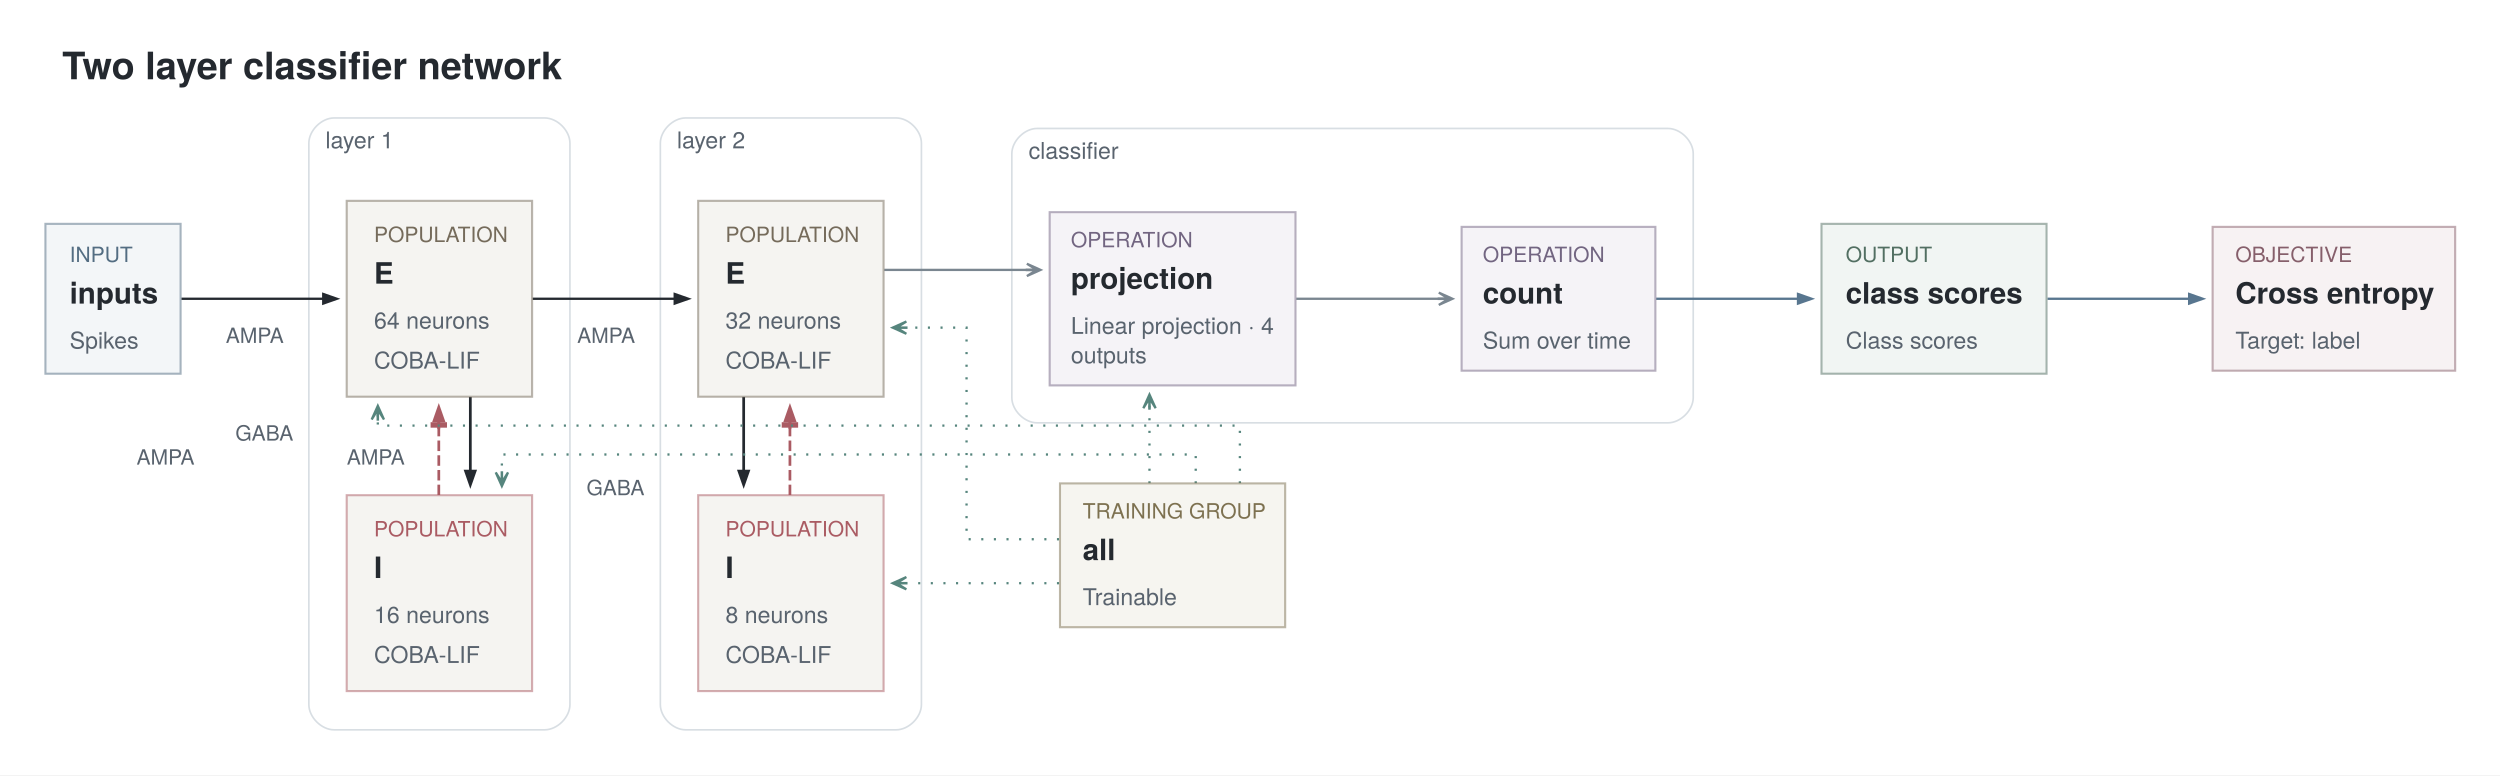
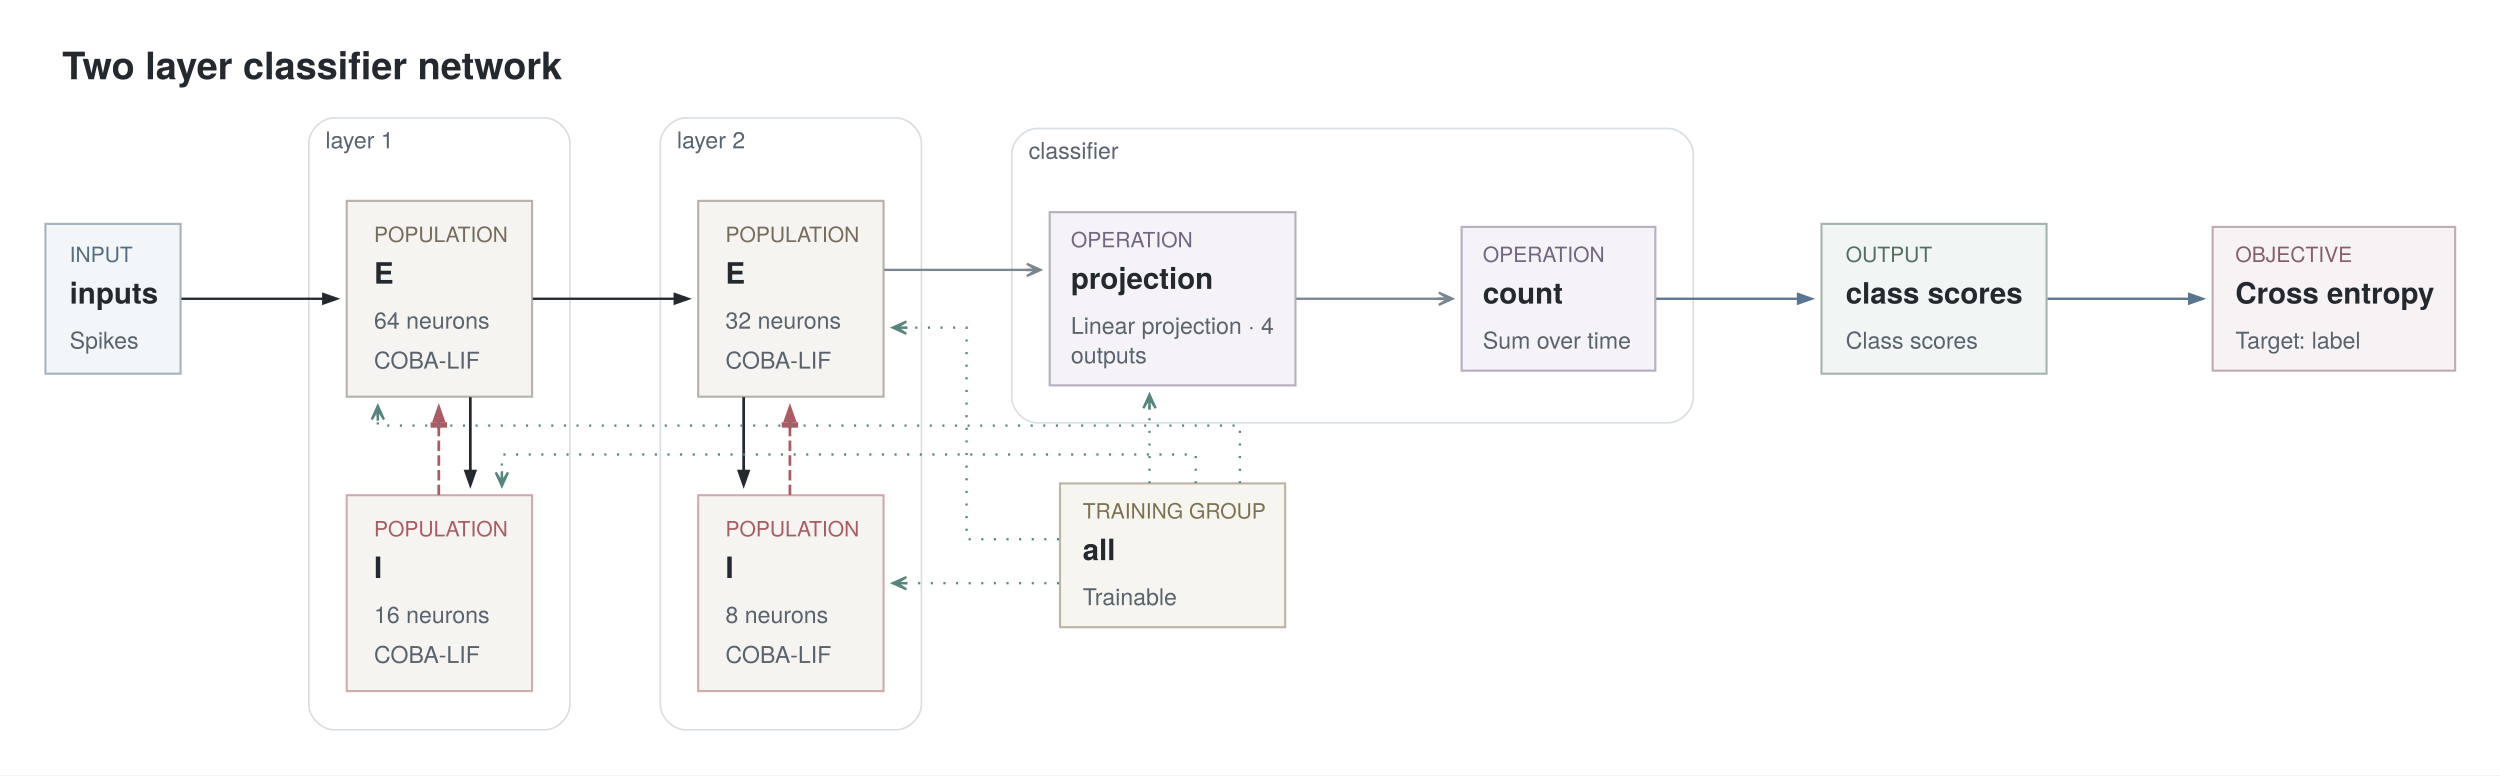
<svg xmlns="http://www.w3.org/2000/svg" width="1189pt" height="369pt" viewBox="0.00 0.00 1189.00 369.00">
  <g id="graph0" class="graph" transform="scale(1 1) rotate(0) translate(21.6 347.1)">
    <polygon fill="#ffffff" stroke="none" points="-21.6,21.6 -21.6,-347.1 1167.68,-347.1 1167.68,21.6 -21.6,21.6" />
    <text xml:space="preserve" text-anchor="start" x="8" y="-309.4" font-family="Helvetica Neue" font-weight="bold" font-size="18.00" fill="#24292f">Two layer classifier network</text>
    <g id="clust3" class="cluster">
      <path fill="#ffffff" stroke="#d8dee3" stroke-width="0.8" d="M471.63,-146C471.63,-146 771.7,-146 771.7,-146 777.7,-146 783.7,-152 783.7,-158 783.7,-158 783.7,-274 783.7,-274 783.7,-280 777.7,-286 771.7,-286 771.7,-286 471.63,-286 471.63,-286 465.63,-286 459.63,-280 459.63,-274 459.63,-274 459.63,-158 459.63,-158 459.63,-152 465.63,-146 471.63,-146" />
      <text xml:space="preserve" text-anchor="middle" x="489" y="-271.55" font-family="Helvetica Neue" font-size="11.00" fill="#59636e">classifier</text>
    </g>
    <g id="clust4" class="cluster">
      <path fill="#ffffff" stroke="#d8dee3" stroke-width="0.8" d="M137.29,0C137.29,0 237.46,0 237.46,0 243.46,0 249.46,-6 249.46,-12 249.46,-12 249.46,-279 249.46,-279 249.46,-285 243.46,-291 237.46,-291 237.46,-291 137.29,-291 137.29,-291 131.29,-291 125.29,-285 125.29,-279 125.29,-279 125.29,-12 125.29,-12 125.29,-6 131.29,0 137.29,0" />
      <text xml:space="preserve" text-anchor="middle" x="149.41" y="-276.55" font-family="Helvetica Neue" font-size="11.00" fill="#59636e">layer 1</text>
    </g>
    <g id="clust5" class="cluster">
      <path fill="#ffffff" stroke="#d8dee3" stroke-width="0.8" d="M304.46,0C304.46,0 404.63,0 404.63,0 410.63,0 416.63,-6 416.63,-12 416.63,-12 416.63,-279 416.63,-279 416.63,-285 410.63,-291 404.63,-291 404.63,-291 304.46,-291 304.46,-291 298.46,-291 292.46,-285 292.46,-279 292.46,-279 292.46,-12 292.46,-12 292.46,-6 298.46,0 304.46,0" />
      <text xml:space="preserve" text-anchor="middle" x="316.58" y="-276.55" font-family="Helvetica Neue" font-size="11.00" fill="#59636e">layer 2</text>
    </g>
    <g id="e_n_layer_1_E_to_I" class="edge edge excitatory recurrent">
      <path fill="none" stroke="#24292f" stroke-width="1.3" d="M202.09,-158.42C202.09,-158.42 202.09,-120.05 202.09,-120.05 202.09,-120.05 202.09,-123.08 202.09,-123.08" />
      <polygon fill="#24292f" stroke="#24292f" stroke-width="1.3" points="204.37,-123.05 202.09,-116.55 199.82,-123.05 204.37,-123.05" />
-       <text xml:space="preserve" text-anchor="start" x="143.34" y="-126.14" font-family="Helvetica Neue" font-size="10.00" fill="#59636e">AMPA</text>
    </g>
    <g id="e_n_input_to_layer_2" class="edge edge excitatory feedforward">
      <path fill="none" stroke="#24292f" stroke-width="1.1" d="M231.73,-205C231.73,-205 301.81,-205 301.81,-205 301.81,-205 298.95,-205 298.95,-205" />
      <polygon fill="#24292f" stroke="#24292f" stroke-width="1.1" points="299.29,-207.28 305.79,-205 299.29,-202.73 299.29,-207.28" />
-       <text xml:space="preserve" text-anchor="start" x="252.9" y="-184" font-family="Helvetica Neue" font-size="10.00" fill="#59636e">AMPA</text>
    </g>
    <g id="e_n_layer_1_I_to_E" class="edge edge inhibitory feedback">
      <path fill="none" stroke="#aa5b63" stroke-width="1.3" stroke-dasharray="5,2" d="M187.09,-111.58C187.09,-111.58 187.09,-146.7 187.09,-146.7 187.09,-146.7 187.09,-140.42 187.09,-140.42" />
      <polygon fill="#aa5b63" stroke="#aa5b63" stroke-width="1.3" points="184.82,-146.95 187.09,-153.45 189.37,-146.95 184.82,-146.95" />
      <polygon fill="#aa5b63" stroke="#aa5b63" stroke-width="1.3" points="190.34,-145.65 183.84,-145.65 183.84,-144.35 190.34,-144.35 190.34,-145.65" />
      <polyline fill="none" stroke="#aa5b63" stroke-width="1.3" points="187.09,-146.3 187.09,-143.05" />
-       <text xml:space="preserve" text-anchor="start" x="90.34" y="-137.55" font-family="Helvetica Neue" font-size="10.00" fill="#59636e">GABA</text>
    </g>
    <g id="e_n_layer_2_E_to_I" class="edge edge excitatory recurrent">
      <path fill="none" stroke="#24292f" stroke-width="1.3" d="M332.09,-158.42C332.09,-158.42 332.09,-120.05 332.09,-120.05 332.09,-120.05 332.09,-123.08 332.09,-123.08" />
      <polygon fill="#24292f" stroke="#24292f" stroke-width="1.3" points="334.37,-123.05 332.09,-116.55 329.82,-123.05 334.37,-123.05" />
-       <text xml:space="preserve" text-anchor="start" x="43.34" y="-126.14" font-family="Helvetica Neue" font-size="10.00" fill="#59636e">AMPA</text>
    </g>
    <g id="e_layout_7" class="edge edge signal feedforward">
      <path fill="none" stroke="#7a8690" stroke-width="1.1" d="M398.95,-218.73C398.95,-218.73 469.55,-218.73 469.55,-218.73 469.55,-218.73 466.12,-218.73 466.12,-218.73" />
      <polygon fill="#7a8690" stroke="#7a8690" stroke-width="1.1" points="473.28,-218.73 466.78,-221.66 471.37,-218.78 466.78,-218.78 466.78,-218.73 466.78,-218.68 471.37,-218.68 466.78,-215.81 473.28,-218.73" />
    </g>
    <g id="e_n_layer_2_I_to_E" class="edge edge inhibitory feedback">
      <path fill="none" stroke="#aa5b63" stroke-width="1.3" stroke-dasharray="5,2" d="M354.09,-111.58C354.09,-111.58 354.09,-146.7 354.09,-146.7 354.09,-146.7 354.09,-140.42 354.09,-140.42" />
      <polygon fill="#aa5b63" stroke="#aa5b63" stroke-width="1.3" points="351.82,-146.95 354.09,-153.45 356.37,-146.95 351.82,-146.95" />
      <polygon fill="#aa5b63" stroke="#aa5b63" stroke-width="1.3" points="357.34,-145.65 350.84,-145.65 350.84,-144.35 357.34,-144.35 357.34,-145.65" />
      <polyline fill="none" stroke="#aa5b63" stroke-width="1.3" points="354.09,-146.3 354.09,-143.05" />
-       <text xml:space="preserve" text-anchor="start" x="257.34" y="-111.59" font-family="Helvetica Neue" font-size="10.00" fill="#59636e">GABA</text>
    </g>
    <g id="e_layout_8" class="edge edge output feedforward">
      <path fill="none" stroke="#58768f" stroke-width="1.1" d="M766.08,-205C766.08,-205 836.23,-205 836.23,-205 836.23,-205 833.2,-205 833.2,-205" />
      <polygon fill="#58768f" stroke="#58768f" stroke-width="1.1" points="833.53,-207.28 840.03,-205 833.53,-202.73 833.53,-207.28" />
    </g>
    <g id="e_layout_6" class="edge edge signal feedforward">
      <path fill="none" stroke="#7a8690" stroke-width="1.1" d="M594.91,-205C594.91,-205 665.49,-205 665.49,-205 665.49,-205 662.04,-205 662.04,-205" />
      <polygon fill="#7a8690" stroke="#7a8690" stroke-width="1.1" points="669.2,-205 662.7,-207.93 667.29,-205.05 662.7,-205.05 662.7,-205 662.7,-204.95 667.29,-204.95 662.7,-202.08 669.2,-205" />
    </g>
    <g id="e_layout_11" class="edge edge training feedforward">
      <path fill="none" stroke="#56857d" stroke-width="1.1" stroke-dasharray="1,5" d="M568.09,-117.2C568.09,-117.2 568.09,-144.68 568.09,-144.68 568.09,-144.68 158.09,-144.68 158.09,-144.68 158.09,-144.68 158.09,-150.58 158.09,-150.58 158.09,-150.58 158.09,-146.92 158.09,-146.92" />
      <polygon fill="#56857d" stroke="#56857d" stroke-width="1.1" points="158.09,-154.08 155.17,-147.58 158.04,-152.17 158.04,-147.58 158.09,-147.58 158.14,-147.58 158.14,-152.17 161.02,-147.58 158.09,-154.08" />
    </g>
    <g id="e_layout_12" class="edge edge training feedforward">
      <path fill="none" stroke="#56857d" stroke-width="1.1" stroke-dasharray="1,5" d="M547.09,-117.2C547.09,-117.2 547.09,-130.94 547.09,-130.94 547.09,-130.94 217.09,-130.94 217.09,-130.94 217.09,-130.94 217.09,-123.08 217.09,-123.08" />
      <polygon fill="#56857d" stroke="#56857d" stroke-width="1.1" points="217.09,-115.92 220.02,-122.42 217.14,-117.83 217.14,-122.42 217.09,-122.42 217.04,-122.42 217.04,-117.83 214.17,-122.42 217.09,-115.92" />
    </g>
    <g id="e_layout_13" class="edge edge training feedforward">
      <path fill="none" stroke="#56857d" stroke-width="1.1" stroke-dasharray="1,5" d="M536.08,-90.65C536.08,-90.65 438.09,-90.65 438.09,-90.65 438.09,-90.65 438.09,-191.27 438.09,-191.27 438.09,-191.27 410.13,-191.27 410.13,-191.27" />
      <polygon fill="#56857d" stroke="#56857d" stroke-width="1.1" points="402.97,-191.27 409.47,-188.35 404.88,-191.22 409.47,-191.22 409.47,-191.27 409.47,-191.32 404.88,-191.32 409.47,-194.2 402.97,-191.27" />
    </g>
    <g id="e_layout_14" class="edge edge training feedforward">
      <path fill="none" stroke="#56857d" stroke-width="1.1" stroke-dasharray="1,5" d="M536.08,-69.73C536.08,-69.73 410.13,-69.73 410.13,-69.73" />
      <polygon fill="#56857d" stroke="#56857d" stroke-width="1.1" points="402.97,-69.73 409.47,-66.81 404.88,-69.68 409.47,-69.68 409.47,-69.73 409.47,-69.78 404.88,-69.78 409.47,-72.66 402.97,-69.73" />
    </g>
    <g id="e_layout_10" class="edge edge training feedforward">
      <path fill="none" stroke="#56857d" stroke-width="1.1" stroke-dasharray="1,5" d="M525.09,-117.2C525.09,-117.2 525.09,-155.96 525.09,-155.96 525.09,-155.96 525.09,-152.3 525.09,-152.3" />
      <polygon fill="#56857d" stroke="#56857d" stroke-width="1.1" points="525.09,-159.46 522.17,-152.96 525.04,-157.55 525.04,-152.96 525.09,-152.96 525.14,-152.96 525.14,-157.55 528.02,-152.96 525.09,-159.46" />
    </g>
    <g id="e_n_input_to_layer_1" class="edge edge excitatory feedforward">
      <path fill="none" stroke="#24292f" stroke-width="1.1" d="M64.69,-205C64.69,-205 134.64,-205 134.64,-205 134.64,-205 131.79,-205 131.79,-205" />
      <polygon fill="#24292f" stroke="#24292f" stroke-width="1.1" points="132.13,-207.28 138.63,-205 132.13,-202.73 132.13,-207.28" />
-       <text xml:space="preserve" text-anchor="start" x="85.79" y="-184" font-family="Helvetica Neue" font-size="10.00" fill="#59636e">AMPA</text>
    </g>
    <g id="e_layout_9" class="edge edge output feedforward">
      <path fill="none" stroke="#58768f" stroke-width="1.1" d="M952.21,-205C952.21,-205 1022.13,-205 1022.13,-205 1022.13,-205 1019.22,-205 1019.22,-205" />
      <polygon fill="#58768f" stroke="#58768f" stroke-width="1.1" points="1019.56,-207.28 1026.06,-205 1019.56,-202.73 1019.56,-207.28" />
    </g>
    <g id="n_layer_1_E" class="node node population spiking">
      <polygon fill="#f5f4f1" stroke="#756b5b" stroke-opacity="0.502" points="231.47,-251.58 143.29,-251.58 143.29,-158.42 231.47,-158.42 231.47,-251.58" />
      <text xml:space="preserve" text-anchor="start" x="156.26" y="-232" font-family="Helvetica Neue" font-size="10.00" fill="#756b5b">POPULATION</text>
      <text xml:space="preserve" text-anchor="start" x="156.26" y="-212.2" font-family="Helvetica Neue" font-weight="bold" font-size="14.00" fill="#24292f">E</text>
      <text xml:space="preserve" text-anchor="start" x="156.26" y="-190.8" font-family="Helvetica Neue" font-size="11.00" fill="#59636e">64 neurons</text>
      <text xml:space="preserve" text-anchor="start" x="156.26" y="-171.8" font-family="Helvetica Neue" font-size="11.00" fill="#59636e">COBA-LIF</text>
    </g>
    <g id="n_layer_1_I" class="node node population spiking">
      <polygon fill="#f5f4f1" stroke="#aa5b63" stroke-opacity="0.502" points="231.47,-111.58 143.29,-111.58 143.29,-18.42 231.47,-18.42 231.47,-111.58" />
      <text xml:space="preserve" text-anchor="start" x="156.26" y="-92" font-family="Helvetica Neue" font-size="10.00" fill="#aa5b63">POPULATION</text>
      <text xml:space="preserve" text-anchor="start" x="156.26" y="-72.2" font-family="Helvetica Neue" font-weight="bold" font-size="14.00" fill="#24292f">I</text>
      <text xml:space="preserve" text-anchor="start" x="156.26" y="-50.8" font-family="Helvetica Neue" font-size="11.00" fill="#59636e">16 neurons</text>
      <text xml:space="preserve" text-anchor="start" x="156.26" y="-31.8" font-family="Helvetica Neue" font-size="11.00" fill="#59636e">COBA-LIF</text>
    </g>
    <g id="n_layer_2_E" class="node node population spiking">
      <polygon fill="#f5f4f1" stroke="#756b5b" stroke-opacity="0.502" points="398.63,-251.58 310.45,-251.58 310.45,-158.42 398.63,-158.42 398.63,-251.58" />
      <text xml:space="preserve" text-anchor="start" x="323.42" y="-232" font-family="Helvetica Neue" font-size="10.00" fill="#756b5b">POPULATION</text>
      <text xml:space="preserve" text-anchor="start" x="323.42" y="-212.2" font-family="Helvetica Neue" font-weight="bold" font-size="14.00" fill="#24292f">E</text>
      <text xml:space="preserve" text-anchor="start" x="323.42" y="-190.8" font-family="Helvetica Neue" font-size="11.00" fill="#59636e">32 neurons</text>
      <text xml:space="preserve" text-anchor="start" x="323.42" y="-171.8" font-family="Helvetica Neue" font-size="11.00" fill="#59636e">COBA-LIF</text>
    </g>
    <g id="n_layer_2_I" class="node node population spiking">
      <polygon fill="#f5f4f1" stroke="#aa5b63" stroke-opacity="0.502" points="398.63,-111.58 310.45,-111.58 310.45,-18.42 398.63,-18.42 398.63,-111.58" />
      <text xml:space="preserve" text-anchor="start" x="323.42" y="-92" font-family="Helvetica Neue" font-size="10.00" fill="#aa5b63">POPULATION</text>
      <text xml:space="preserve" text-anchor="start" x="323.42" y="-72.2" font-family="Helvetica Neue" font-weight="bold" font-size="14.00" fill="#24292f">I</text>
      <text xml:space="preserve" text-anchor="start" x="323.42" y="-50.8" font-family="Helvetica Neue" font-size="11.00" fill="#59636e">8 neurons</text>
      <text xml:space="preserve" text-anchor="start" x="323.42" y="-31.8" font-family="Helvetica Neue" font-size="11.00" fill="#59636e">COBA-LIF</text>
    </g>
    <g id="n_classifier_count" class="node node operation">
      <polygon fill="#f5f3f7" stroke="#726581" stroke-opacity="0.502" points="765.7,-239.2 673.54,-239.2 673.54,-170.8 765.7,-170.8 765.7,-239.2" />
      <text xml:space="preserve" text-anchor="start" x="683.62" y="-222.5" font-family="Helvetica Neue" font-size="10.00" fill="#726581">OPERATION</text>
      <text xml:space="preserve" text-anchor="start" x="683.62" y="-202.7" font-family="Helvetica Neue" font-weight="bold" font-size="14.00" fill="#24292f">count</text>
      <text xml:space="preserve" text-anchor="start" x="683.62" y="-181.3" font-family="Helvetica Neue" font-size="11.00" fill="#59636e">Sum over time</text>
    </g>
    <g id="n_classifier_projection" class="node node operation">
      <polygon fill="#f5f3f7" stroke="#726581" stroke-opacity="0.502" points="594.54,-246.2 477.62,-246.2 477.62,-163.8 594.54,-163.8 594.54,-246.2" />
      <text xml:space="preserve" text-anchor="start" x="487.71" y="-229.5" font-family="Helvetica Neue" font-size="10.00" fill="#726581">OPERATION</text>
      <text xml:space="preserve" text-anchor="start" x="487.71" y="-209.7" font-family="Helvetica Neue" font-weight="bold" font-size="14.00" fill="#24292f">projection</text>
      <text xml:space="preserve" text-anchor="start" x="487.71" y="-188.3" font-family="Helvetica Neue" font-size="11.00" fill="#59636e">Linear projection · 4</text>
      <text xml:space="preserve" text-anchor="start" x="487.71" y="-174.3" font-family="Helvetica Neue" font-size="11.00" fill="#59636e">outputs</text>
    </g>
    <g id="n_train_all" class="node node training trainable">
      <polygon fill="#f6f5f0" stroke="#7d7150" stroke-opacity="0.502" points="589.63,-117.2 482.53,-117.2 482.53,-48.8 589.63,-48.8 589.63,-117.2" />
      <text xml:space="preserve" text-anchor="start" x="493.33" y="-100.5" font-family="Helvetica Neue" font-size="10.00" fill="#7d7150">TRAINING GROUP</text>
      <text xml:space="preserve" text-anchor="start" x="493.33" y="-80.7" font-family="Helvetica Neue" font-weight="bold" font-size="14.00" fill="#24292f">all</text>
      <text xml:space="preserve" text-anchor="start" x="493.33" y="-59.3" font-family="Helvetica Neue" font-size="11.00" fill="#59636e">Trainable</text>
    </g>
    <g id="n_inputs" class="node node input">
      <polygon fill="#f3f6f8" stroke="#536d82" stroke-opacity="0.502" points="64.29,-240.64 0,-240.64 0,-169.36 64.29,-169.36 64.29,-240.64" />
      <text xml:space="preserve" text-anchor="start" x="11.52" y="-222.5" font-family="Helvetica Neue" font-size="10.00" fill="#536d82">INPUT</text>
      <text xml:space="preserve" text-anchor="start" x="11.52" y="-202.7" font-family="Helvetica Neue" font-weight="bold" font-size="14.00" fill="#24292f">inputs</text>
      <text xml:space="preserve" text-anchor="start" x="11.52" y="-181.3" font-family="Helvetica Neue" font-size="11.00" fill="#59636e">Spikes</text>
    </g>
    <g id="n_out_class_scores" class="node node output">
      <polygon fill="#f1f5f3" stroke="#526f62" stroke-opacity="0.502" points="951.74,-240.64 844.7,-240.64 844.7,-169.36 951.74,-169.36 951.74,-240.64" />
      <text xml:space="preserve" text-anchor="start" x="856.22" y="-222.5" font-family="Helvetica Neue" font-size="10.00" fill="#526f62">OUTPUT</text>
      <text xml:space="preserve" text-anchor="start" x="856.22" y="-202.7" font-family="Helvetica Neue" font-weight="bold" font-size="14.00" fill="#24292f">class scores</text>
      <text xml:space="preserve" text-anchor="start" x="856.22" y="-181.3" font-family="Helvetica Neue" font-size="11.00" fill="#59636e">Class scores</text>
    </g>
    <g id="n_objective_0" class="node node objective">
      <polygon fill="#f7f2f3" stroke="#865f6b" stroke-opacity="0.502" points="1146.08,-239.2 1030.72,-239.2 1030.72,-170.8 1146.08,-170.8 1146.08,-239.2" />
      <text xml:space="preserve" text-anchor="start" x="1041.53" y="-222.5" font-family="Helvetica Neue" font-size="10.00" fill="#865f6b">OBJECTIVE</text>
      <text xml:space="preserve" text-anchor="start" x="1041.53" y="-202.7" font-family="Helvetica Neue" font-weight="bold" font-size="14.00" fill="#24292f">Cross entropy</text>
      <text xml:space="preserve" text-anchor="start" x="1041.53" y="-181.3" font-family="Helvetica Neue" font-size="11.00" fill="#59636e">Target: label</text>
    </g>
  </g>
</svg>
